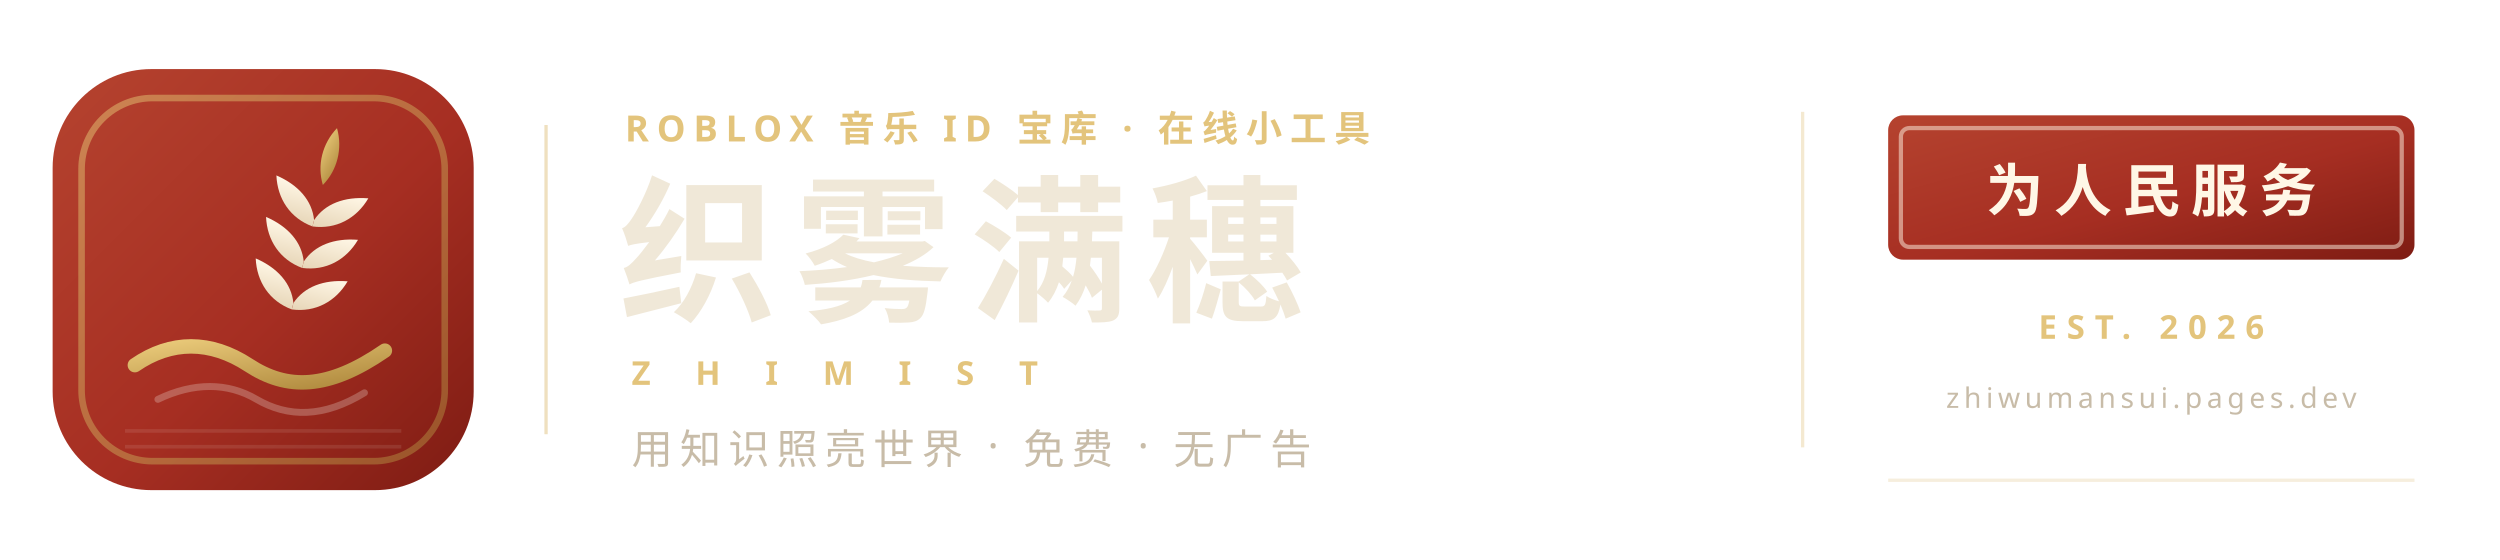
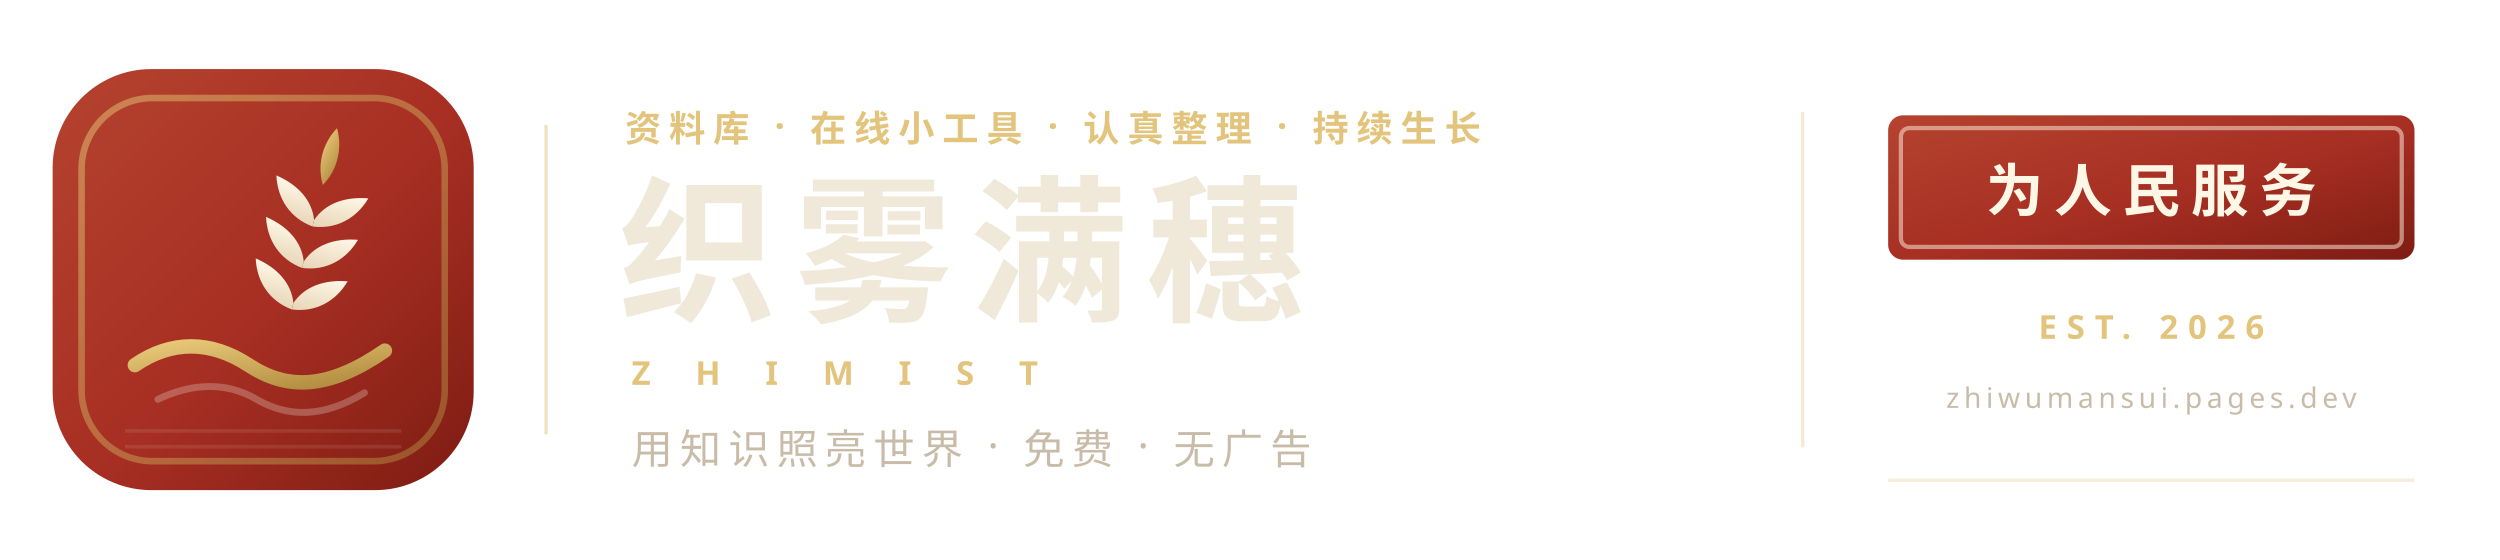
<svg xmlns="http://www.w3.org/2000/svg" viewBox="0 0 760 170" width="760" height="170" role="img" aria-labelledby="t">
  <defs>
    <linearGradient id="gSeal" x1="0" y1="0" x2="1" y2="1">
      <stop offset="0" stop-color="#B5432F" />
      <stop offset=".55" stop-color="#A62E22" />
      <stop offset="1" stop-color="#7E1C13" />
    </linearGradient>
    <linearGradient id="gGold" x1="0" y1="0" x2="1" y2="1">
      <stop offset="0" stop-color="#E8C878" />
      <stop offset="1" stop-color="#B08A3E" />
    </linearGradient>
    <linearGradient id="gCream" x1="0" y1="0" x2="0" y2="1">
      <stop offset="0" stop-color="#FFF7E6" />
      <stop offset="1" stop-color="#E7D6B8" />
    </linearGradient>
  </defs>
  <symbol id="mark" viewBox="0 0 64 64">
    <rect width="64" height="64" rx="15" fill="url(#gSeal)" />
    <rect x="4.4" y="4.4" width="55.2" height="55.2" rx="10.8" fill="none" stroke="url(#gGold)" stroke-opacity=".5" />
    <g transform="rotate(14 32 54)">
      <path d="M32 54 C32 45 32 36 32 26 C32 22 32 19 32 16" fill="none" stroke="url(#gCream)" stroke-width="2.4" stroke-linecap="round" />
      <g fill="url(#gCream)">
        <path d="M32 36 C28.4 35.6 25.8 33.2 24.8 29.8 C28.4 30.4 31 32.2 32 35 Z" />
        <path d="M32 29.5 C28.4 29.1 25.8 26.7 24.8 23.3 C28.4 23.9 31 25.7 32 28.5 Z" />
        <path d="M32 23 C28.4 22.6 25.8 20.2 24.8 16.8 C28.4 17.4 31 19.2 32 22 Z" />
        <path d="M32 36 C35.6 35.6 38.2 33.2 39.2 29.8 C35.6 30.4 33 32.2 32 35 Z" />
        <path d="M32 29.5 C35.6 29.1 38.2 26.7 39.2 23.3 C35.6 23.9 33 25.7 32 28.5 Z" />
        <path d="M32 23 C35.6 22.6 38.2 20.2 39.2 16.8 C35.6 17.4 33 19.2 32 22 Z" />
      </g>
      <path d="M32 16.5 C30.4 13.8 30.4 10.4 32 7.6 C33.6 10.4 33.6 13.8 32 16.5 Z" fill="url(#gGold)" />
    </g>
    <path d="M12.5 45 C18 41.2 24 41.2 29.8 45 C35.6 48.8 41.8 48.8 50.5 42.8" fill="none" stroke="url(#gGold)" stroke-width="2.2" stroke-linecap="round" />
    <path d="M16 50.2 C21.4 47.6 26.6 47.6 31 50.2 C35.8 53 41.2 53 47.4 49.2" fill="none" stroke="#F5F0E6" stroke-width="1.05" stroke-linecap="round" opacity=".26" />
    <path d="M11 55 H53 M11 57.4 H53" stroke="#F5F0E6" stroke-width=".55" opacity=".10" />
  </symbol>
  <symbol id="motto" viewBox="0 0 124 34">
    <rect width="124" height="34" rx="3.5" fill="url(#gSeal)" />
    <rect x="3" y="3" width="118" height="28" rx="2" fill="none" stroke="#FFF7E6" stroke-opacity=".5" />
    <text x="62" y="22.6" text-anchor="middle" font-family="'Songti SC','SimSun',serif" font-size="13.5" font-weight="700" letter-spacing="2.6" fill="#FFF7E6">为人民服务</text>
  </symbol>
  <use href="#mark" x="16" y="21" width="128" height="128" />
  <line x1="166" y1="38" x2="166" y2="132" stroke="#D8B566" stroke-opacity=".42" />
-   <text x="190" y="43" font-family="'Segoe UI','PingFang SC','Microsoft YaHei',sans-serif" font-size="11" font-weight="600" letter-spacing="2.4" fill="#E3C47C">ROBLOX 音乐 ID 宝库 · 在线小工具</text>
+   <text x="190" y="43" font-family="'Segoe UI','PingFang SC','Microsoft YaHei',sans-serif" font-size="11" font-weight="600" letter-spacing="2.4" fill="#E3C47C">资料库 · 在线小工具 · 认真整理 · 持续生长</text>
  <text x="188" y="94" font-family="'Songti SC','Noto Serif SC','Source Han Serif SC','SimSun','STSong',serif" font-size="48" font-weight="700" letter-spacing="5.5" fill="#F0E8D8">织雾满穗</text>
  <text x="192" y="117" font-family="'Segoe UI',sans-serif" font-size="10" font-weight="600" letter-spacing="5.5" fill="#E3C47C">Z H I M I S T</text>
  <text x="192" y="141" font-family="'Songti SC','SimSun',serif" font-size="12.5" letter-spacing="2.2" fill="#C8BCA8">用知识照亮世界 · 免费 · 无广告</text>
  <line x1="548" y1="34" x2="548" y2="136" stroke="#D8B566" stroke-opacity=".30" />
  <use href="#motto" x="574" y="35" width="160" height="44" />
  <text x="654" y="103" text-anchor="middle" font-family="'Segoe UI',sans-serif" font-size="10" font-weight="600" letter-spacing="3" fill="#E3C47C">EST. 2026</text>
  <text x="654" y="124" text-anchor="middle" font-family="'Segoe UI',sans-serif" font-size="8.6" letter-spacing="1.4" fill="#C8BCA8">zhiwumansui.pages.dev</text>
  <path d="M574 146 H734" stroke="#D8B566" stroke-opacity=".22" />
</svg>
